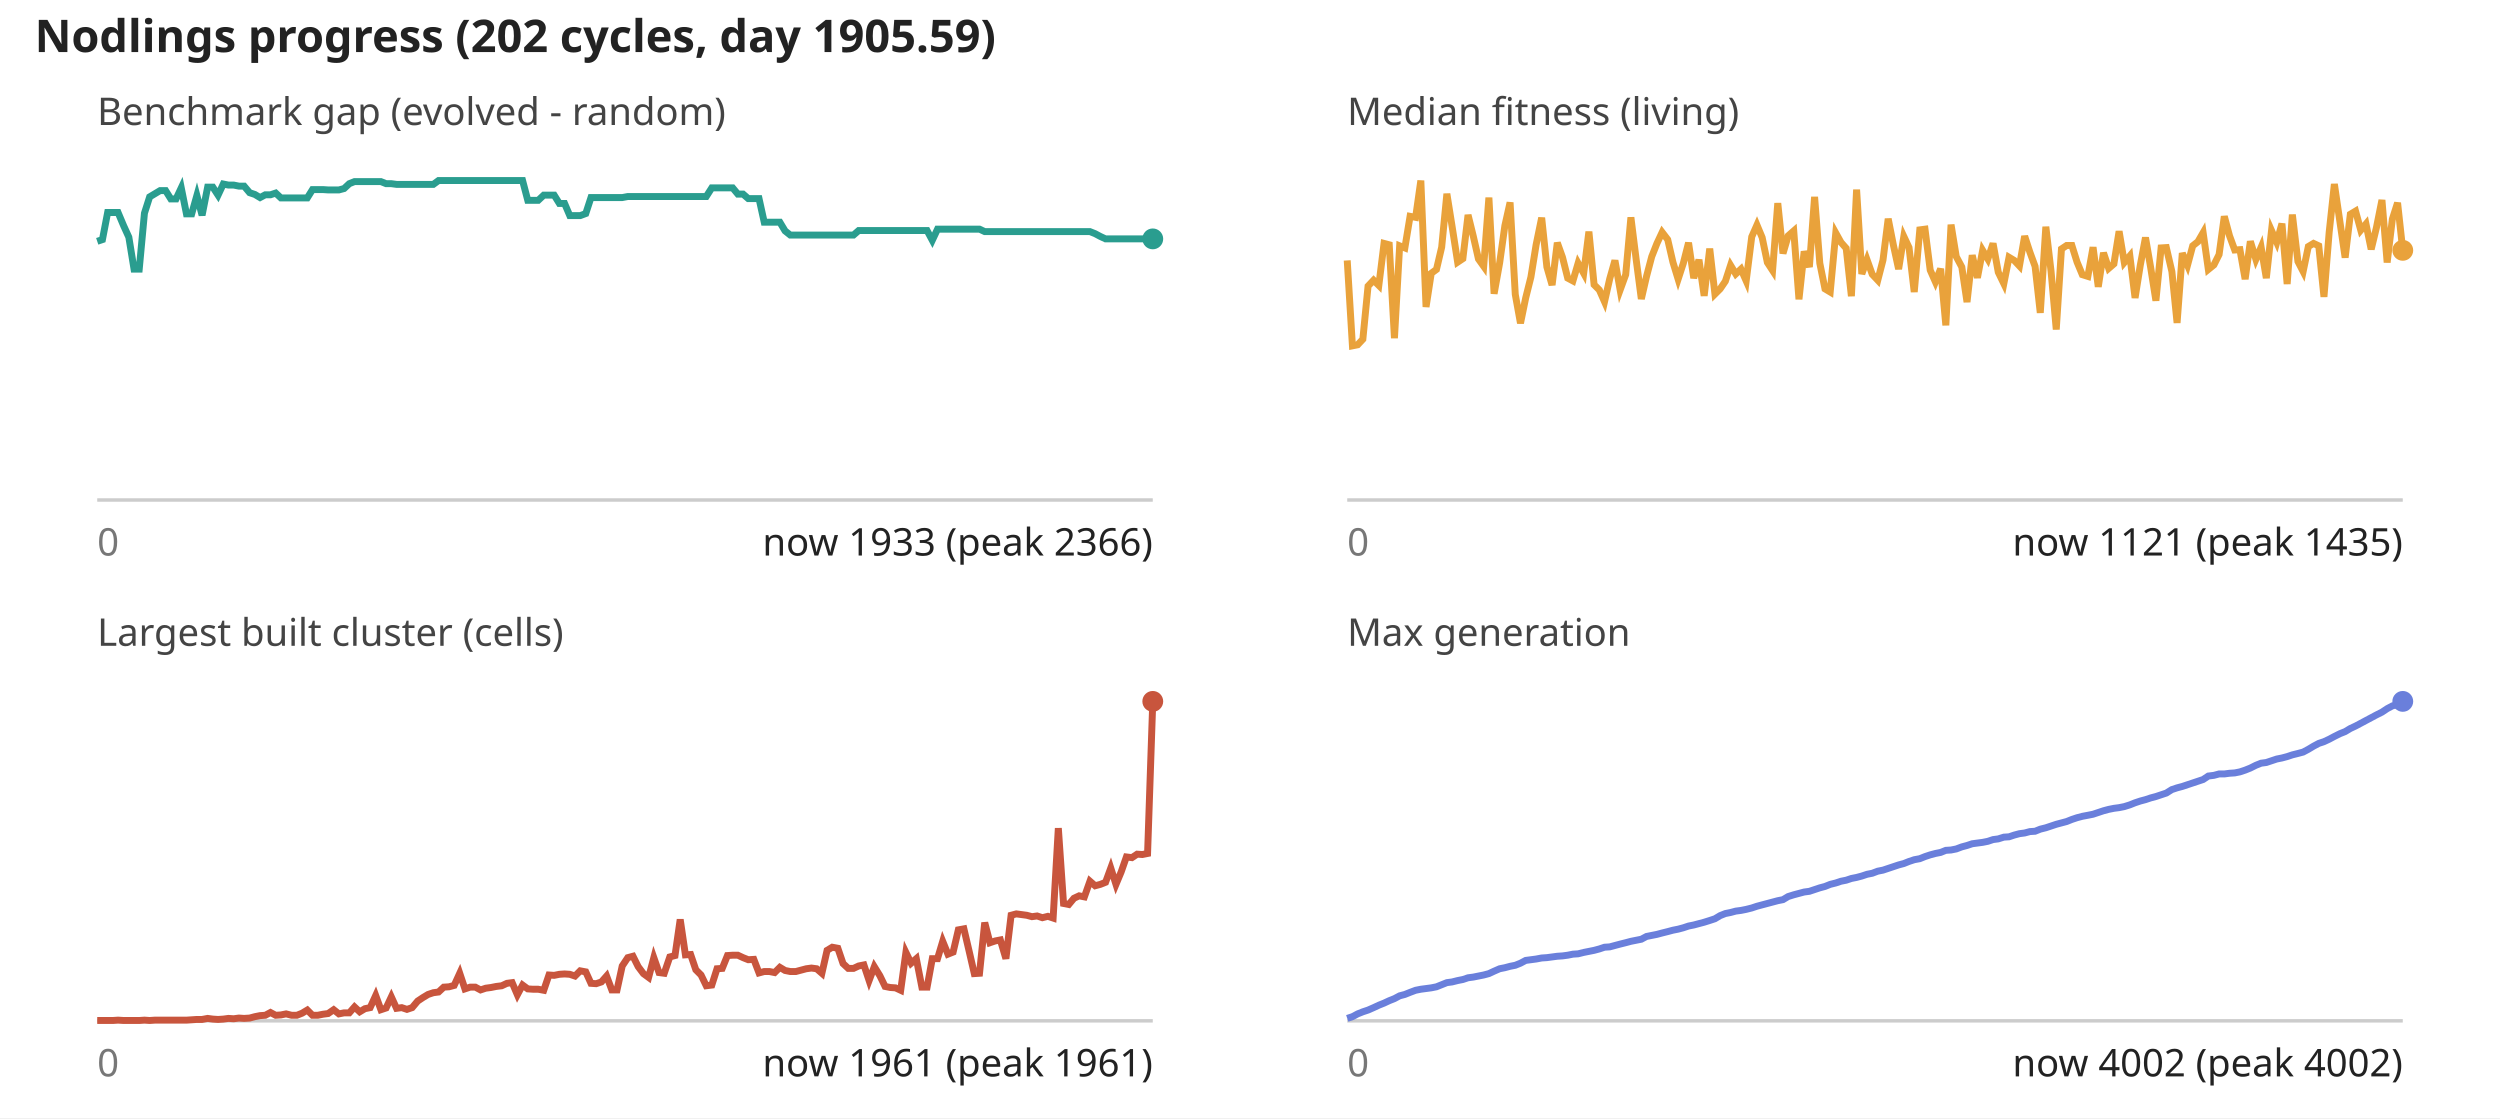
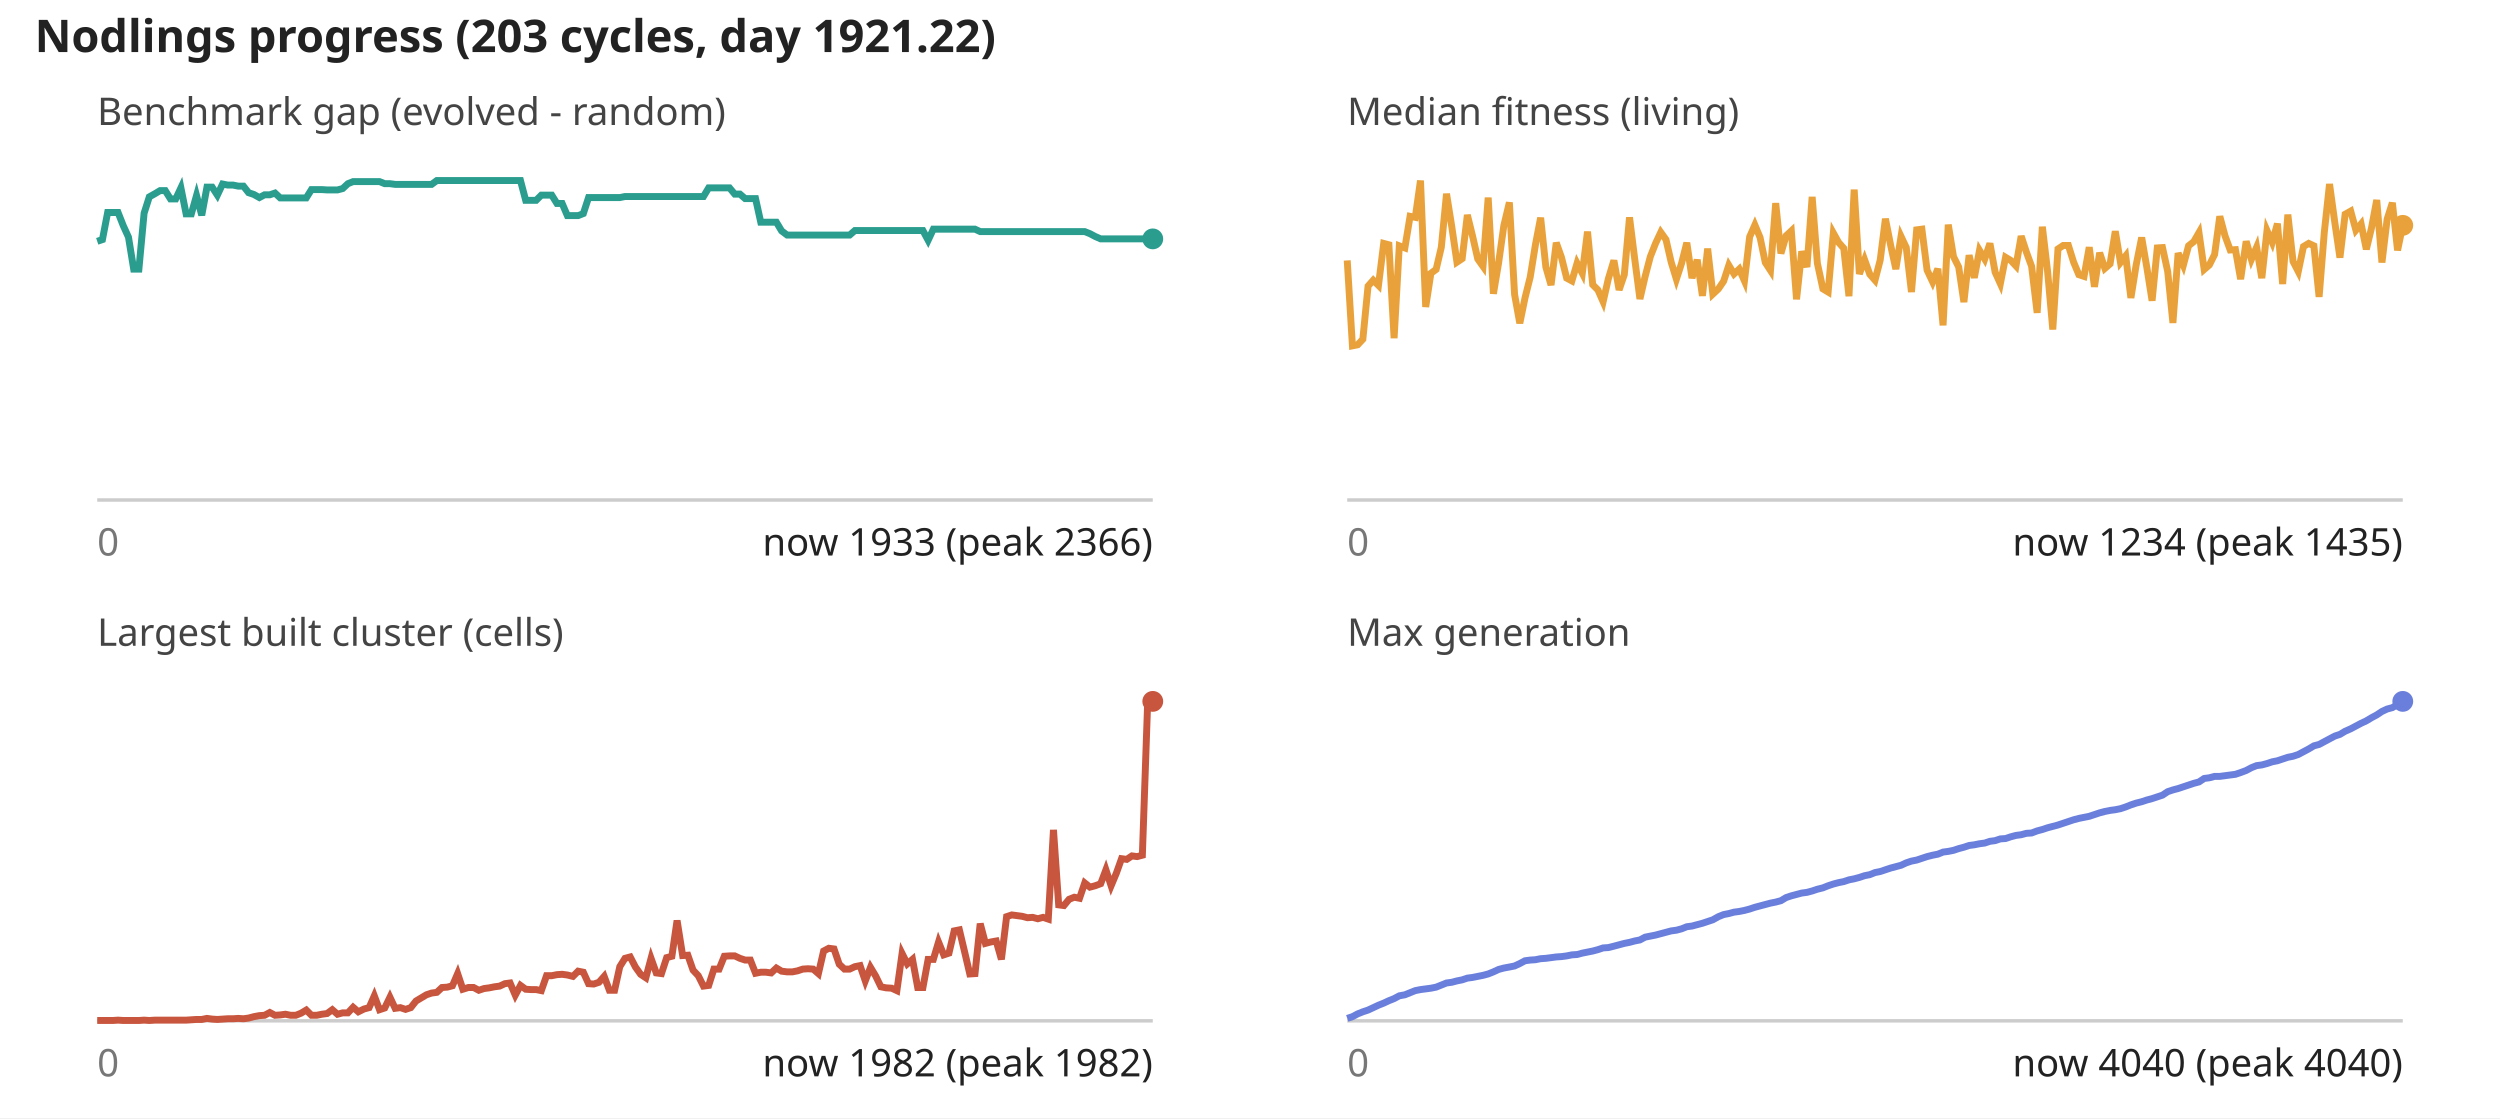
<svg xmlns="http://www.w3.org/2000/svg" viewBox="0 0 720 322" font-family="sans-serif" font-size="11">
  <rect width="100%" height="100%" fill="#fff" />
-   <text x="10" y="15" font-size="13" font-weight="bold" fill="#222">Nodlings progress (202 cycles, day 1905.59)</text>
+   <text x="10" y="15" font-size="13" font-weight="bold" fill="#222">Nodlings progress (203 cycles, day 1921.22)</text>
  <text x="28" y="36" fill="#444">Benchmark gap (evolved - random)</text>
  <line x1="28" y1="144" x2="332" y2="144" stroke="#ccc" />
-   <polyline fill="none" stroke="#2a9d8f" stroke-width="2" points="28.0,69.5 29.5,69.0 31.0,61.2 32.5,61.2 34.0,61.2 35.6,65.0 37.1,68.3 38.6,77.5 40.1,77.5 41.6,61.4 43.1,56.7 44.6,55.8 46.1,54.9 47.7,54.9 49.2,57.3 50.7,57.3 52.2,54.1 53.7,61.6 55.2,61.6 56.7,56.3 58.2,62.0 59.8,53.9 61.3,53.9 62.8,56.2 64.3,53.0 65.8,53.3 67.3,53.3 68.8,53.6 70.3,53.6 71.9,55.5 73.4,56.0 74.9,56.9 76.4,56.1 77.9,56.1 79.4,55.6 80.9,57.0 82.4,57.0 84.0,57.0 85.5,57.0 87.0,57.0 88.5,57.0 90.0,54.6 91.5,54.6 93.0,54.6 94.5,54.7 96.1,54.7 97.6,54.7 99.1,54.3 100.6,52.9 102.1,52.3 103.6,52.3 105.1,52.3 106.6,52.3 108.2,52.3 109.7,52.3 111.2,52.9 112.7,52.9 114.2,53.1 115.7,53.1 117.2,53.1 118.7,53.1 120.3,53.1 121.8,53.1 123.3,53.1 124.8,53.1 126.3,52.0 127.8,52.0 129.3,52.0 130.8,52.0 132.4,52.0 133.9,52.0 135.4,52.0 136.9,52.0 138.4,52.0 139.9,52.0 141.4,52.0 142.9,52.0 144.5,52.0 146.0,52.0 147.5,52.0 149.0,52.0 150.5,52.0 152.0,57.7 153.5,57.7 155.0,57.7 156.6,56.2 158.1,56.2 159.6,56.2 161.1,58.6 162.6,58.6 164.1,62.1 165.6,62.1 167.1,62.1 168.7,61.5 170.2,56.9 171.7,56.9 173.2,56.9 174.7,56.9 176.2,56.9 177.7,56.9 179.2,56.9 180.8,56.6 182.3,56.6 183.8,56.6 185.3,56.6 186.8,56.6 188.3,56.6 189.8,56.6 191.3,56.6 192.9,56.6 194.4,56.6 195.9,56.6 197.4,56.6 198.9,56.6 200.4,56.6 201.9,56.6 203.4,56.6 205.0,54.1 206.5,54.1 208.0,54.1 209.5,54.1 211.0,54.1 212.5,55.9 214.0,55.9 215.5,57.2 217.1,57.2 218.6,57.2 220.1,64.0 221.6,64.0 223.1,64.0 224.6,64.0 226.1,66.5 227.6,67.7 229.2,67.7 230.7,67.7 232.2,67.7 233.7,67.7 235.2,67.7 236.7,67.7 238.2,67.7 239.7,67.7 241.3,67.7 242.8,67.7 244.3,67.7 245.8,67.7 247.3,66.4 248.8,66.4 250.3,66.4 251.8,66.4 253.4,66.4 254.9,66.4 256.4,66.4 257.9,66.4 259.4,66.4 260.9,66.4 262.4,66.4 263.9,66.4 265.5,66.4 267.0,66.4 268.5,69.2 270.0,66.0 271.5,66.0 273.0,66.0 274.5,66.0 276.0,66.0 277.6,66.0 279.1,66.0 280.6,66.0 282.1,66.0 283.6,66.7 285.1,66.7 286.6,66.7 288.1,66.7 289.7,66.7 291.2,66.7 292.7,66.7 294.2,66.7 295.7,66.7 297.2,66.7 298.7,66.7 300.2,66.7 301.8,66.7 303.3,66.7 304.8,66.7 306.3,66.7 307.8,66.7 309.3,66.7 310.8,66.7 312.3,66.7 313.9,66.7 315.4,67.3 316.9,68.1 318.4,68.8 319.9,68.8 321.4,68.8 322.9,68.8 324.4,68.8 326.0,68.8 327.5,68.8 329.0,68.8 330.5,68.8 332.0,68.8" />
+   <polyline fill="none" stroke="#2a9d8f" stroke-width="2" points="28.0,69.5 29.5,69.0 31.0,61.2 32.5,61.2 34.0,61.2 35.5,65.0 37.0,68.3 38.5,77.5 40.0,77.5 41.5,61.4 43.0,56.7 44.6,55.8 46.1,54.9 47.6,54.9 49.1,57.3 50.6,57.3 52.1,54.1 53.6,61.6 55.1,61.6 56.6,56.3 58.1,62.0 59.6,53.9 61.1,53.9 62.6,56.2 64.1,53.0 65.6,53.3 67.1,53.3 68.6,53.6 70.1,53.6 71.6,55.5 73.1,56.0 74.7,56.9 76.2,56.1 77.7,56.1 79.2,55.6 80.7,57.0 82.2,57.0 83.7,57.0 85.2,57.0 86.7,57.0 88.2,57.0 89.7,54.6 91.2,54.6 92.7,54.6 94.2,54.7 95.7,54.7 97.2,54.7 98.7,54.3 100.2,52.9 101.7,52.3 103.2,52.3 104.8,52.3 106.3,52.3 107.8,52.3 109.3,52.3 110.8,52.9 112.3,52.9 113.8,53.1 115.3,53.1 116.8,53.1 118.3,53.1 119.8,53.1 121.3,53.1 122.8,53.1 124.3,53.1 125.8,52.0 127.3,52.0 128.8,52.0 130.3,52.0 131.8,52.0 133.3,52.0 134.9,52.0 136.4,52.0 137.9,52.0 139.4,52.0 140.9,52.0 142.4,52.0 143.9,52.0 145.4,52.0 146.9,52.0 148.4,52.0 149.9,52.0 151.4,57.7 152.9,57.7 154.4,57.7 155.9,56.2 157.4,56.2 158.9,56.2 160.4,58.6 161.9,58.6 163.4,62.1 165.0,62.1 166.5,62.1 168.0,61.5 169.5,56.9 171.0,56.9 172.5,56.9 174.0,56.9 175.5,56.9 177.0,56.9 178.5,56.9 180.0,56.6 181.5,56.6 183.0,56.6 184.5,56.6 186.0,56.6 187.5,56.6 189.0,56.6 190.5,56.6 192.0,56.6 193.5,56.6 195.0,56.6 196.6,56.6 198.1,56.6 199.6,56.6 201.1,56.6 202.6,56.6 204.1,54.1 205.6,54.1 207.1,54.1 208.6,54.1 210.1,54.1 211.6,55.9 213.1,55.9 214.6,57.2 216.1,57.2 217.6,57.2 219.1,64.0 220.6,64.0 222.1,64.0 223.6,64.0 225.1,66.5 226.7,67.7 228.2,67.7 229.7,67.7 231.2,67.7 232.7,67.7 234.2,67.7 235.7,67.7 237.2,67.7 238.7,67.7 240.2,67.7 241.7,67.7 243.2,67.7 244.7,67.7 246.2,66.4 247.7,66.4 249.2,66.4 250.7,66.4 252.2,66.4 253.7,66.4 255.2,66.4 256.8,66.4 258.3,66.4 259.8,66.4 261.3,66.4 262.8,66.4 264.3,66.4 265.8,66.4 267.3,69.2 268.8,66.0 270.3,66.0 271.8,66.0 273.3,66.0 274.8,66.0 276.3,66.0 277.8,66.0 279.3,66.0 280.8,66.0 282.3,66.7 283.8,66.7 285.3,66.7 286.9,66.7 288.4,66.7 289.9,66.7 291.4,66.7 292.9,66.7 294.4,66.7 295.9,66.7 297.4,66.7 298.9,66.7 300.4,66.7 301.9,66.7 303.4,66.7 304.9,66.7 306.4,66.7 307.9,66.7 309.4,66.7 310.9,66.7 312.4,66.7 313.9,67.3 315.4,68.1 317.0,68.8 318.5,68.8 320.0,68.8 321.5,68.8 323.0,68.8 324.5,68.8 326.0,68.8 327.5,68.8 329.0,68.8 330.5,68.8 332.0,68.8" />
  <circle cx="332.0" cy="68.8" r="3" fill="#2a9d8f" />
  <text x="28" y="160" fill="#777">0</text>
  <text x="332" y="160" text-anchor="end" fill="#222">now 1933 (peak 2366)</text>
  <text x="388" y="36" fill="#444">Median fitness (living)</text>
  <line x1="388" y1="144" x2="692" y2="144" stroke="#ccc" />
-   <polyline fill="none" stroke="#e9a23b" stroke-width="2" points="388.0,75.0 389.5,99.6 391.0,99.3 392.5,97.7 394.0,82.4 395.6,80.7 397.1,82.2 398.6,70.1 400.1,70.5 401.6,97.4 403.1,70.8 404.6,71.4 406.1,62.3 407.7,62.6 409.2,52.0 410.7,88.4 412.2,78.7 413.7,77.6 415.2,71.2 416.7,55.8 418.2,65.2 419.8,75.5 421.3,74.5 422.8,61.9 424.3,68.0 425.8,74.6 427.3,76.7 428.8,56.9 430.3,84.6 431.9,75.7 433.4,65.0 434.9,58.3 436.4,84.8 437.9,93.1 439.4,85.8 440.9,79.8 442.4,70.5 444.0,62.7 445.5,76.9 447.0,82.1 448.5,69.9 450.0,74.1 451.5,80.1 453.0,80.9 454.5,75.8 456.1,78.7 457.6,66.7 459.1,82.0 460.6,83.5 462.1,86.9 463.6,80.3 465.1,75.0 466.6,83.5 468.2,79.1 469.7,62.6 471.2,74.6 472.7,86.1 474.2,79.6 475.7,73.9 477.2,70.1 478.7,66.9 480.3,69.0 481.8,75.5 483.3,80.4 484.8,75.8 486.3,69.9 487.8,80.1 489.3,74.8 490.8,85.2 492.4,71.6 493.9,84.7 495.4,83.2 496.9,81.0 498.4,76.4 499.9,78.9 501.4,77.5 502.9,80.9 504.5,68.2 506.0,64.8 507.5,68.4 509.0,75.6 510.5,77.9 512.0,58.5 513.5,73.0 515.0,67.9 516.6,66.5 518.1,86.2 519.6,72.4 521.1,76.9 522.6,56.7 524.1,75.8 525.6,83.2 527.1,84.1 528.7,67.1 530.2,69.8 531.7,71.5 533.2,85.3 534.7,54.6 536.2,78.9 537.7,74.8 539.2,79.0 540.8,80.7 542.3,74.9 543.8,63.0 545.3,70.6 546.8,77.5 548.3,68.1 549.8,71.3 551.3,84.1 552.9,66.2 554.4,66.0 555.9,77.8 557.4,81.2 558.9,77.4 560.4,93.7 561.9,64.7 563.4,73.9 565.0,76.9 566.5,87.0 568.0,73.5 569.5,80.0 571.0,72.1 572.5,74.6 574.0,70.1 575.5,78.4 577.1,81.7 578.6,74.1 580.1,75.0 581.6,76.6 583.1,68.0 584.6,72.6 586.1,76.7 587.6,90.1 589.2,65.3 590.7,78.1 592.2,94.9 593.7,71.7 595.2,70.7 596.7,70.7 598.2,75.5 599.7,79.1 601.3,79.6 602.8,71.2 604.3,82.6 605.8,72.8 607.3,77.3 608.8,76.0 610.3,66.6 611.8,75.6 613.4,73.7 614.9,85.8 616.4,76.4 617.9,68.4 619.4,77.1 620.9,86.6 622.4,71.4 623.9,71.3 625.5,78.2 627.0,93.0 628.5,72.9 630.0,76.4 631.5,70.8 633.0,69.6 634.5,67.0 636.0,77.6 637.6,76.3 639.1,73.3 640.6,62.3 642.1,67.9 643.6,72.0 645.1,71.9 646.6,80.4 648.1,69.5 649.7,74.7 651.2,71.2 652.7,80.1 654.2,66.4 655.7,69.8 657.2,64.4 658.7,81.8 660.2,61.8 661.8,75.3 663.3,78.2 664.8,71.0 666.3,70.1 667.8,70.8 669.3,85.5 670.8,66.9 672.3,53.0 673.9,63.9 675.4,74.2 676.9,61.7 678.4,60.8 679.9,66.3 681.4,64.5 682.9,71.8 684.4,65.6 686.0,57.6 687.5,75.6 689.0,63.1 690.5,58.4 692.0,72.1" />
-   <circle cx="692.0" cy="72.1" r="3" fill="#e9a23b" />
+   <polyline fill="none" stroke="#e9a23b" stroke-width="2" points="388.0,75.0 389.5,99.6 391.0,99.3 392.5,97.7 394.0,82.4 395.5,80.7 397.0,82.2 398.5,70.1 400.0,70.5 401.5,97.4 403.0,70.8 404.6,71.4 406.1,62.3 407.6,62.6 409.1,52.0 410.6,88.4 412.1,78.7 413.6,77.6 415.1,71.2 416.6,55.8 418.1,65.2 419.6,75.5 421.1,74.5 422.6,61.9 424.1,68.0 425.6,74.6 427.1,76.7 428.6,56.9 430.1,84.6 431.6,75.7 433.1,65.0 434.7,58.3 436.2,84.8 437.7,93.1 439.2,85.8 440.7,79.8 442.2,70.5 443.7,62.7 445.2,76.9 446.7,82.1 448.2,69.9 449.7,74.1 451.2,80.1 452.7,80.9 454.2,75.8 455.7,78.7 457.2,66.7 458.7,82.0 460.2,83.5 461.7,86.9 463.2,80.3 464.8,75.0 466.3,83.5 467.8,79.1 469.3,62.6 470.8,74.6 472.3,86.1 473.8,79.6 475.3,73.9 476.8,70.1 478.3,66.9 479.8,69.0 481.3,75.5 482.8,80.4 484.3,75.8 485.8,69.9 487.3,80.1 488.8,74.8 490.3,85.2 491.8,71.6 493.3,84.7 494.9,83.2 496.4,81.0 497.9,76.4 499.4,78.9 500.9,77.5 502.4,80.9 503.9,68.2 505.4,64.8 506.9,68.4 508.4,75.6 509.9,77.9 511.4,58.5 512.9,73.0 514.4,67.9 515.9,66.5 517.4,86.2 518.9,72.4 520.4,76.9 521.9,56.7 523.4,75.8 525.0,83.2 526.5,84.1 528.0,67.1 529.5,69.8 531.0,71.5 532.5,85.3 534.0,54.6 535.5,78.9 537.0,74.8 538.5,79.0 540.0,80.7 541.5,74.9 543.0,63.0 544.5,70.6 546.0,77.5 547.5,68.1 549.0,71.3 550.5,84.1 552.0,66.2 553.5,66.0 555.0,77.8 556.6,81.2 558.1,77.4 559.6,93.7 561.1,64.7 562.6,73.9 564.1,76.9 565.6,87.0 567.1,73.5 568.6,80.0 570.1,72.1 571.6,74.6 573.1,70.1 574.6,78.4 576.1,81.7 577.6,74.1 579.1,75.0 580.6,76.6 582.1,68.0 583.6,72.6 585.1,76.7 586.7,90.1 588.2,65.3 589.7,78.1 591.2,94.9 592.7,71.7 594.2,70.7 595.7,70.7 597.2,75.5 598.7,79.1 600.2,79.6 601.7,71.2 603.2,82.6 604.7,72.8 606.2,77.3 607.7,76.0 609.2,66.6 610.7,75.6 612.2,73.7 613.7,85.8 615.2,76.4 616.8,68.4 618.3,77.1 619.8,86.6 621.3,71.4 622.8,71.3 624.3,78.2 625.8,93.0 627.3,72.9 628.8,76.4 630.3,70.8 631.8,69.6 633.3,67.0 634.8,77.6 636.3,76.3 637.8,73.3 639.3,62.3 640.8,67.9 642.3,72.0 643.8,71.9 645.3,80.4 646.9,69.5 648.4,74.7 649.9,71.2 651.4,80.1 652.9,66.4 654.4,69.8 655.9,64.4 657.4,81.8 658.9,61.8 660.4,75.3 661.9,78.2 663.4,71.0 664.9,70.1 666.4,70.8 667.9,85.5 669.4,66.9 670.9,53.0 672.4,63.9 673.9,74.2 675.4,61.7 677.0,60.8 678.5,66.3 680.0,64.5 681.5,71.8 683.0,65.6 684.5,57.6 686.0,75.6 687.5,63.1 689.0,58.4 690.5,72.1 692.0,64.9" />
+   <circle cx="692.0" cy="64.9" r="3" fill="#e9a23b" />
  <text x="388" y="160" fill="#777">0</text>
-   <text x="692" y="160" text-anchor="end" fill="#222">now 1121 (peak 1435)</text>
+   <text x="692" y="160" text-anchor="end" fill="#222">now 1234 (peak 1435)</text>
  <text x="28" y="186" fill="#444">Largest built cluster (cells)</text>
  <line x1="28" y1="294" x2="332" y2="294" stroke="#ccc" />
-   <polyline fill="none" stroke="#c8553d" stroke-width="2" points="28.0,293.9 29.5,293.9 31.0,293.9 32.5,293.9 34.0,293.8 35.6,293.9 37.1,293.9 38.6,293.9 40.1,293.9 41.6,293.8 43.1,293.9 44.6,293.8 46.1,293.8 47.7,293.8 49.2,293.8 50.7,293.8 52.2,293.8 53.7,293.8 55.2,293.7 56.7,293.6 58.2,293.6 59.8,293.3 61.3,293.5 62.8,293.6 64.3,293.5 65.8,293.3 67.3,293.4 68.8,293.2 70.3,293.3 71.9,293.2 73.4,292.8 74.9,292.5 76.4,292.4 77.9,291.6 79.4,292.4 80.9,292.3 82.4,292.0 84.0,292.4 85.5,292.4 87.0,291.8 88.5,290.9 90.0,292.4 91.5,292.4 93.0,292.1 94.5,291.9 96.1,290.8 97.6,292.0 99.1,291.7 100.6,291.7 102.1,290.0 103.6,291.4 105.1,290.5 106.6,290.2 108.2,286.7 109.7,290.8 111.2,290.3 112.7,287.1 114.2,290.4 115.7,290.2 117.2,290.7 118.7,290.2 120.3,288.3 121.8,287.3 123.3,286.4 124.8,285.9 126.3,285.7 127.8,284.3 129.3,284.2 130.8,283.8 132.4,280.3 133.9,284.8 135.4,284.3 136.9,284.3 138.4,285.1 139.9,284.6 141.4,284.4 142.9,284.1 144.5,283.9 146.0,283.2 147.5,283.0 149.0,286.5 150.5,283.7 152.0,284.8 153.5,284.9 155.0,284.9 156.6,285.2 158.1,280.8 159.6,280.9 161.1,280.6 162.6,280.5 164.1,280.6 165.6,281.1 167.1,279.6 168.7,279.9 170.2,283.2 171.7,283.3 173.2,282.8 174.7,281.1 176.2,285.1 177.7,285.1 179.2,278.2 180.8,275.8 182.3,275.4 183.8,278.4 185.3,280.4 186.8,281.5 188.3,275.8 189.8,280.1 191.3,280.3 192.9,275.6 194.4,275.2 195.9,264.8 197.4,275.0 198.9,274.9 200.4,279.3 201.9,280.8 203.4,283.9 205.0,283.7 206.5,279.0 208.0,278.9 209.5,275.2 211.0,275.1 212.5,275.1 214.0,275.8 215.5,276.4 217.1,276.3 218.6,280.2 220.1,279.8 221.6,279.8 223.1,280.1 224.6,278.6 226.1,279.5 227.6,279.8 229.2,279.8 230.7,279.4 232.2,279.0 233.7,278.8 235.2,279.0 236.7,280.3 238.2,273.7 239.7,272.8 241.3,273.1 242.8,277.5 244.3,278.9 245.8,278.9 247.3,278.2 248.8,277.9 250.3,282.4 251.8,278.4 253.4,281.0 254.9,284.1 256.4,284.4 257.9,284.5 259.4,285.2 260.9,274.3 262.4,277.4 263.9,276.1 265.5,284.3 267.0,284.3 268.5,276.1 270.0,276.1 271.5,271.1 273.0,274.8 274.5,274.2 276.0,267.8 277.6,267.5 279.1,273.9 280.6,280.4 282.1,280.3 283.6,265.7 285.1,271.5 286.6,271.0 288.1,270.7 289.7,276.1 291.2,263.6 292.7,263.2 294.2,263.4 295.7,263.6 297.2,264.0 298.7,263.8 300.2,264.3 301.8,263.9 303.3,264.4 304.8,238.5 306.3,260.2 307.8,260.5 309.3,258.7 310.8,258.0 312.3,258.3 313.9,253.8 315.4,255.1 316.9,254.7 318.4,254.1 319.9,250.0 321.4,254.7 322.9,251.1 324.4,246.8 326.0,247.0 327.5,246.0 329.0,246.1 330.5,245.8 332.0,202.0" />
+   <polyline fill="none" stroke="#c8553d" stroke-width="2" points="28.0,293.9 29.5,293.9 31.0,293.9 32.5,293.9 34.0,293.8 35.5,293.9 37.0,293.9 38.5,293.9 40.0,293.9 41.5,293.8 43.0,293.9 44.6,293.8 46.1,293.8 47.6,293.8 49.1,293.8 50.6,293.8 52.1,293.8 53.6,293.8 55.1,293.7 56.6,293.6 58.1,293.6 59.6,293.3 61.1,293.5 62.6,293.6 64.1,293.5 65.6,293.4 67.1,293.4 68.6,293.3 70.1,293.4 71.6,293.2 73.1,292.8 74.7,292.5 76.2,292.4 77.7,291.6 79.2,292.4 80.7,292.3 82.2,292.1 83.7,292.4 85.2,292.4 86.7,291.8 88.2,290.9 89.7,292.4 91.2,292.4 92.7,292.1 94.2,291.9 95.7,290.8 97.2,292.1 98.7,291.7 100.2,291.7 101.7,290.1 103.2,291.4 104.8,290.6 106.3,290.2 107.8,286.8 109.3,290.8 110.8,290.3 112.3,287.2 113.8,290.4 115.3,290.2 116.8,290.7 118.3,290.2 119.8,288.3 121.3,287.4 122.8,286.5 124.3,286.0 125.8,285.8 127.3,284.4 128.8,284.3 130.3,283.9 131.8,280.4 133.3,284.9 134.9,284.4 136.4,284.4 137.9,285.2 139.4,284.7 140.9,284.5 142.4,284.2 143.9,284.0 145.4,283.3 146.9,283.1 148.4,286.6 149.9,283.8 151.4,284.9 152.9,285.0 154.4,285.0 155.9,285.3 157.4,281.0 158.9,281.0 160.4,280.7 161.9,280.6 163.4,280.8 165.0,281.2 166.5,279.7 168.0,280.0 169.5,283.3 171.0,283.4 172.5,282.9 174.0,281.2 175.5,285.2 177.0,285.2 178.5,278.4 180.0,276.0 181.5,275.6 183.0,278.5 184.5,280.6 186.0,281.6 187.5,276.0 189.0,280.2 190.5,280.4 192.0,275.8 193.5,275.4 195.0,265.1 196.6,275.2 198.1,275.1 199.6,279.4 201.1,281.0 202.6,284.0 204.1,283.8 205.6,279.1 207.1,279.1 208.6,275.4 210.1,275.3 211.6,275.3 213.1,276.0 214.6,276.5 216.1,276.5 217.6,280.3 219.1,280.0 220.6,280.0 222.1,280.2 223.6,278.8 225.1,279.7 226.7,279.9 228.2,279.9 229.7,279.6 231.2,279.1 232.7,279.0 234.2,279.1 235.7,280.4 237.2,273.9 238.7,273.1 240.2,273.3 241.7,277.7 243.2,279.1 244.7,279.1 246.2,278.4 247.7,278.1 249.2,282.5 250.7,278.6 252.2,281.1 253.7,284.2 255.2,284.5 256.8,284.6 258.3,285.3 259.8,274.6 261.3,277.6 262.8,276.3 264.3,284.4 265.8,284.4 267.3,276.3 268.8,276.3 270.3,271.3 271.8,275.0 273.3,274.5 274.8,268.1 276.3,267.8 277.8,274.1 279.3,280.5 280.8,280.4 282.3,266.0 283.8,271.7 285.3,271.3 286.9,271.0 288.4,276.3 289.9,264.0 291.4,263.5 292.9,263.7 294.4,263.9 295.9,264.3 297.4,264.2 298.9,264.6 300.4,264.2 301.9,264.7 303.4,239.0 304.9,260.6 306.4,260.8 307.9,259.0 309.4,258.4 310.9,258.7 312.4,254.3 313.9,255.5 315.4,255.1 317.0,254.5 318.5,250.5 320.0,255.1 321.5,251.5 323.0,247.3 324.5,247.5 326.0,246.5 327.5,246.7 329.0,246.3 330.5,203.0 332.0,202.0" />
  <circle cx="332.0" cy="202.0" r="3" fill="#c8553d" />
  <text x="28" y="310" fill="#777">0</text>
-   <text x="332" y="310" text-anchor="end" fill="#222">now 1961 (peak 1961)</text>
+   <text x="332" y="310" text-anchor="end" fill="#222">now 1982 (peak 1982)</text>
  <text x="388" y="186" fill="#444">Max generation</text>
  <line x1="388" y1="294" x2="692" y2="294" stroke="#ccc" />
-   <polyline fill="none" stroke="#6a7fdb" stroke-width="2" points="388.0,293.3 389.5,292.8 391.0,292.0 392.5,291.4 394.0,290.9 395.6,290.2 397.1,289.5 398.6,288.9 400.1,288.2 401.6,287.6 403.1,286.8 404.6,286.4 406.1,285.8 407.7,285.2 409.2,284.9 410.7,284.7 412.2,284.5 413.7,284.2 415.2,283.6 416.7,283.0 418.2,282.8 419.8,282.4 421.3,282.1 422.8,281.6 424.3,281.4 425.8,281.1 427.3,280.8 428.8,280.4 430.3,279.7 431.9,279.0 433.4,278.7 434.9,278.3 436.4,278.0 437.9,277.4 439.4,276.6 440.9,276.4 442.4,276.2 444.0,275.9 445.5,275.8 447.0,275.6 448.5,275.4 450.0,275.3 451.5,275.1 453.0,274.8 454.5,274.7 456.1,274.3 457.6,274.0 459.1,273.7 460.6,273.3 462.1,272.8 463.6,272.7 465.1,272.3 466.6,271.9 468.2,271.5 469.7,271.1 471.2,270.8 472.7,270.5 474.2,269.7 475.7,269.4 477.2,269.1 478.7,268.7 480.3,268.3 481.8,267.9 483.3,267.6 484.8,267.2 486.3,266.7 487.8,266.4 489.3,266.0 490.8,265.6 492.4,265.1 493.9,264.6 495.4,263.7 496.9,263.1 498.4,262.8 499.9,262.4 501.4,262.2 502.9,261.9 504.5,261.5 506.0,261.0 507.5,260.6 509.0,260.2 510.5,259.8 512.0,259.4 513.5,259.1 515.0,258.2 516.6,257.7 518.1,257.3 519.6,256.9 521.1,256.7 522.6,256.2 524.1,255.7 525.6,255.3 527.1,254.7 528.7,254.3 530.2,253.8 531.7,253.5 533.2,253.0 534.7,252.7 536.2,252.3 537.7,251.8 539.2,251.5 540.8,250.9 542.3,250.6 543.8,250.1 545.3,249.6 546.8,249.1 548.3,248.7 549.8,248.1 551.3,247.6 552.9,247.3 554.4,246.7 555.9,246.2 557.4,245.8 558.9,245.5 560.4,244.9 561.9,244.8 563.4,244.5 565.0,243.9 566.5,243.5 568.0,243.0 569.5,242.8 571.0,242.6 572.5,242.3 574.0,241.8 575.5,241.6 577.1,241.1 578.6,241.0 580.1,240.5 581.6,240.1 583.1,239.9 584.6,239.5 586.1,239.4 587.6,238.8 589.2,238.4 590.7,237.9 592.2,237.4 593.7,237.0 595.2,236.6 596.7,236.0 598.2,235.5 599.7,235.1 601.3,234.8 602.8,234.5 604.3,234.0 605.8,233.5 607.3,233.1 608.8,232.8 610.3,232.6 611.8,232.3 613.4,231.8 614.9,231.2 616.4,230.7 617.9,230.3 619.4,229.8 620.9,229.4 622.4,228.9 623.9,228.4 625.5,227.4 627.0,226.9 628.5,226.5 630.0,226.0 631.5,225.5 633.0,225.0 634.5,224.5 636.0,223.5 637.6,223.3 639.1,222.9 640.6,222.9 642.1,222.7 643.6,222.6 645.1,222.3 646.6,221.8 648.1,221.2 649.7,220.4 651.2,219.8 652.7,219.6 654.2,219.1 655.7,218.6 657.2,218.3 658.7,217.9 660.2,217.4 661.8,217.0 663.3,216.6 664.8,215.8 666.3,214.9 667.8,214.1 669.3,213.6 670.8,212.9 672.3,212.1 673.9,211.3 675.4,210.7 676.9,209.8 678.4,209.1 679.9,208.3 681.4,207.5 682.9,206.7 684.4,205.9 686.0,205.1 687.5,204.1 689.0,203.3 690.5,202.9 692.0,202.0" />
+   <polyline fill="none" stroke="#6a7fdb" stroke-width="2" points="388.0,293.3 389.5,292.8 391.0,292.0 392.5,291.4 394.0,290.9 395.5,290.2 397.0,289.5 398.5,288.9 400.0,288.2 401.5,287.6 403.0,286.8 404.6,286.5 406.1,285.9 407.6,285.3 409.1,285.0 410.6,284.8 412.1,284.6 413.6,284.3 415.1,283.7 416.6,283.1 418.1,282.9 419.6,282.5 421.1,282.2 422.6,281.7 424.1,281.5 425.6,281.2 427.1,280.9 428.6,280.5 430.1,279.9 431.6,279.2 433.1,278.8 434.7,278.5 436.2,278.2 437.7,277.5 439.2,276.7 440.7,276.5 442.2,276.4 443.7,276.1 445.2,276.0 446.7,275.8 448.2,275.6 449.7,275.5 451.2,275.3 452.7,275.0 454.2,274.9 455.7,274.5 457.2,274.2 458.7,273.9 460.2,273.5 461.7,273.0 463.2,272.9 464.8,272.5 466.3,272.1 467.8,271.7 469.3,271.4 470.8,271.0 472.3,270.7 473.8,269.9 475.3,269.6 476.8,269.3 478.3,268.9 479.8,268.5 481.3,268.1 482.8,267.9 484.3,267.5 485.8,266.9 487.3,266.7 488.8,266.3 490.3,265.9 491.8,265.4 493.3,264.9 494.9,264.0 496.4,263.4 497.9,263.1 499.4,262.7 500.9,262.5 502.4,262.2 503.9,261.8 505.4,261.3 506.9,260.9 508.4,260.5 509.9,260.1 511.4,259.8 512.9,259.4 514.4,258.5 515.9,258.0 517.4,257.6 518.9,257.2 520.4,257.0 521.9,256.6 523.4,256.1 525.0,255.7 526.5,255.1 528.0,254.6 529.5,254.2 531.0,253.9 532.5,253.4 534.0,253.1 535.5,252.7 537.0,252.2 538.5,251.9 540.0,251.3 541.5,251.0 543.0,250.5 544.5,250.0 546.0,249.6 547.5,249.2 549.0,248.5 550.5,248.0 552.0,247.7 553.5,247.2 555.0,246.7 556.6,246.3 558.1,246.0 559.6,245.4 561.1,245.2 562.6,244.9 564.1,244.4 565.6,244.0 567.1,243.5 568.6,243.3 570.1,243.0 571.6,242.8 573.1,242.3 574.6,242.1 576.1,241.6 577.6,241.5 579.1,241.0 580.6,240.6 582.1,240.4 583.6,240.0 585.1,239.9 586.7,239.3 588.2,238.9 589.7,238.4 591.2,238.0 592.7,237.6 594.2,237.1 595.7,236.6 597.2,236.1 598.7,235.7 600.2,235.4 601.7,235.1 603.2,234.6 604.7,234.1 606.2,233.7 607.7,233.4 609.2,233.2 610.7,232.9 612.2,232.4 613.7,231.8 615.2,231.3 616.8,230.9 618.3,230.4 619.8,230.0 621.3,229.5 622.8,229.0 624.3,228.0 625.8,227.5 627.3,227.1 628.8,226.6 630.3,226.1 631.8,225.6 633.3,225.2 634.8,224.2 636.3,224.0 637.8,223.6 639.3,223.6 640.8,223.4 642.3,223.2 643.8,223.0 645.3,222.5 646.9,221.9 648.4,221.1 649.9,220.5 651.4,220.3 652.9,219.9 654.4,219.4 655.9,219.1 657.4,218.6 658.9,218.1 660.4,217.8 661.9,217.3 663.4,216.5 664.9,215.7 666.4,214.8 667.9,214.4 669.4,213.6 670.9,212.8 672.4,212.0 673.9,211.5 675.4,210.6 677.0,209.9 678.5,209.1 680.0,208.3 681.5,207.6 683.0,206.7 684.5,205.9 686.0,204.9 687.5,204.2 689.0,203.8 690.5,202.9 692.0,202.0" />
  <circle cx="692.0" cy="202.0" r="3" fill="#6a7fdb" />
  <text x="388" y="310" fill="#777">0</text>
-   <text x="692" y="310" text-anchor="end" fill="#222">now 4002 (peak 4002)</text>
+   <text x="692" y="310" text-anchor="end" fill="#222">now 4040 (peak 4040)</text>
</svg>
